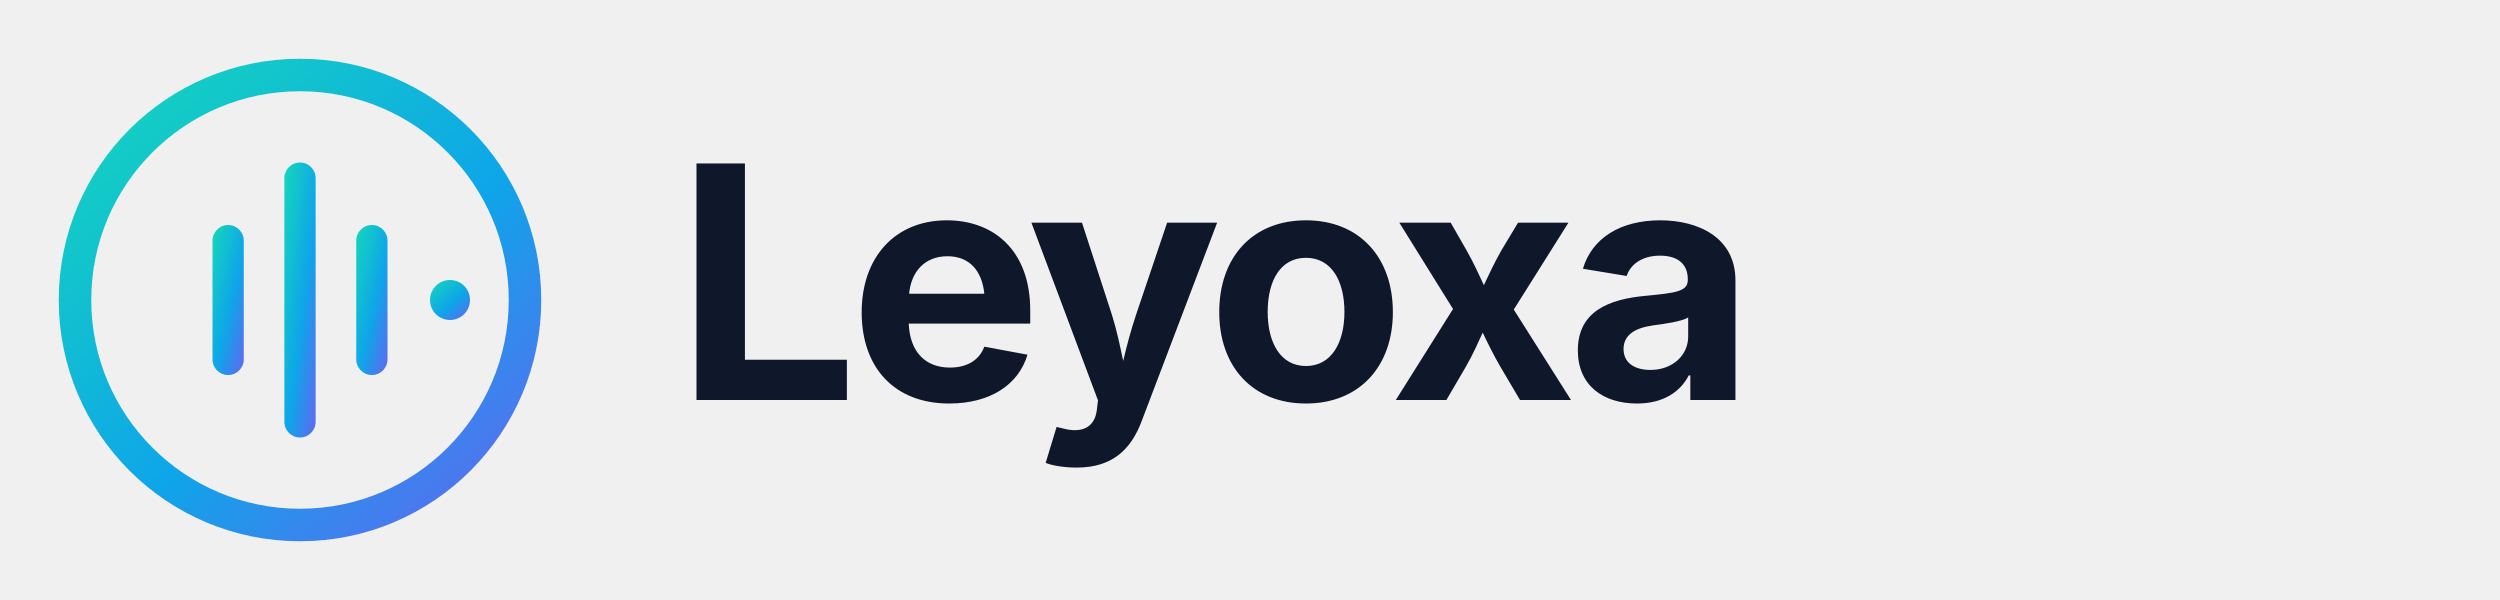
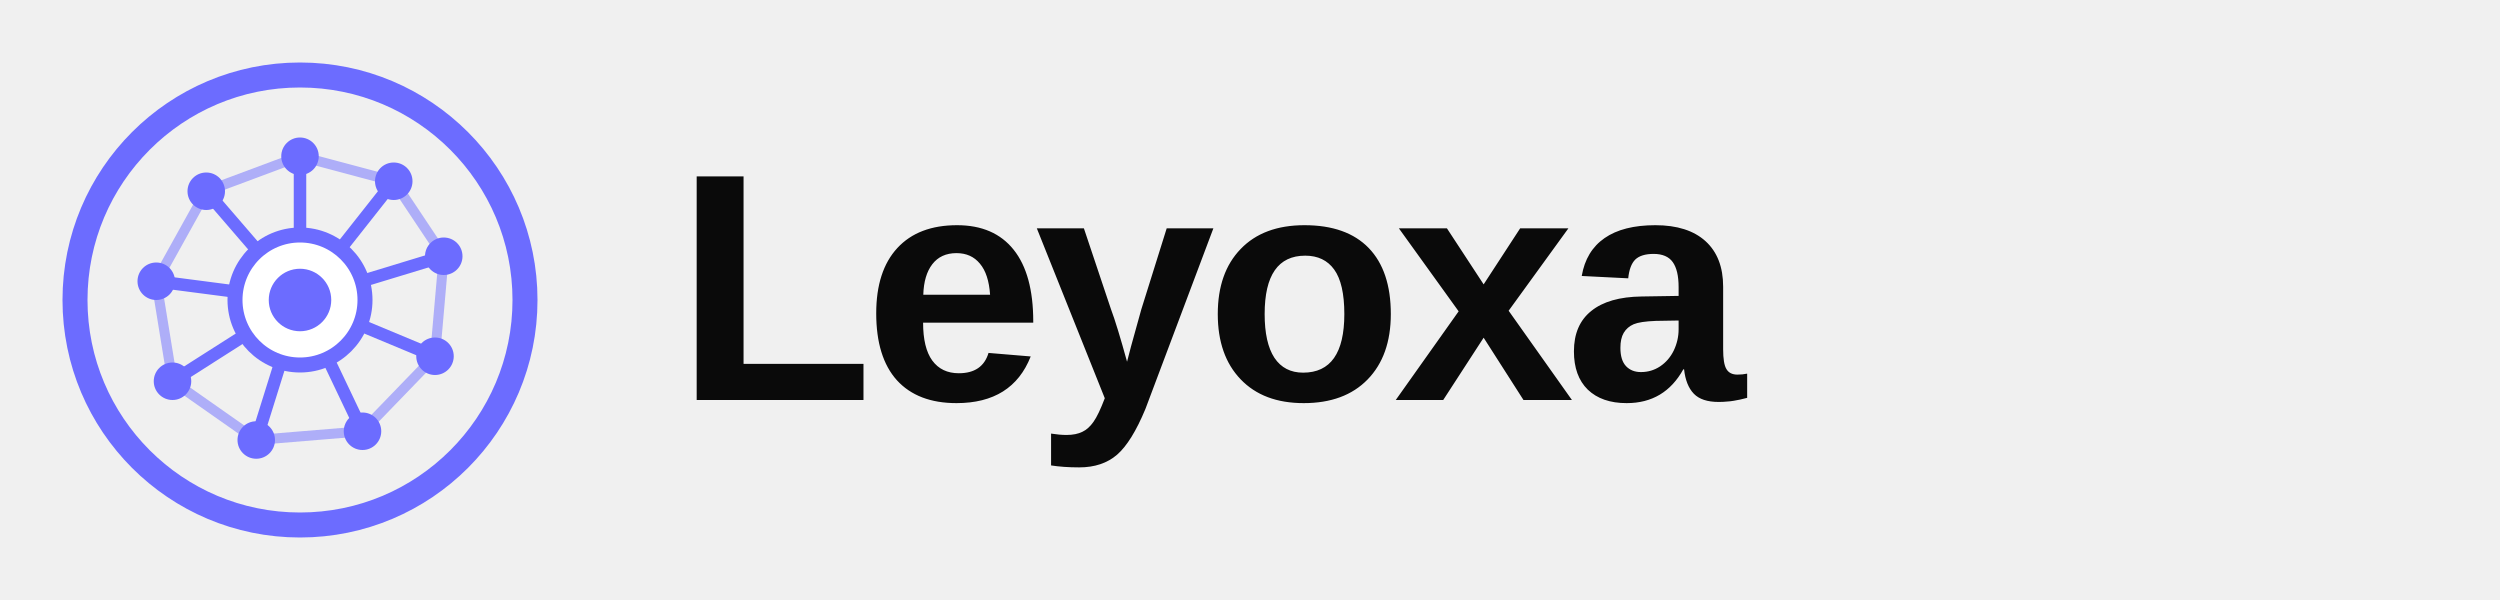
<svg xmlns="http://www.w3.org/2000/svg" width="200" height="48" viewBox="0 0 200 48" fill="none" role="img" aria-label="Leyoxa">
  <defs>
-     <linearGradient id="leyoxaNavGrad" x1="10%" y1="0%" x2="100%" y2="100%">
-       <stop offset="0%" stop-color="#14d3bf" />
-       <stop offset="55%" stop-color="#0ea5e9" />
-       <stop offset="100%" stop-color="#6366f1" />
+     <linearGradient id="navConnect" x1="4" y1="4" x2="40" y2="40">
+       <stop stop-color="#6C6CFF" />
+       <stop offset="1" stop-color="#A7C83D" />
    </linearGradient>
  </defs>
-   <g transform="translate(4,4)">
-     <circle cx="20" cy="20" r="18" stroke="url(#leyoxaNavGrad)" stroke-width="2.6" fill="none" />
-     <rect x="13" y="14" width="2.5" height="12" rx="1.25" fill="url(#leyoxaNavGrad)" />
-     <rect x="18.75" y="9" width="2.5" height="22" rx="1.25" fill="url(#leyoxaNavGrad)" />
-     <rect x="24.5" y="14" width="2.5" height="12" rx="1.25" fill="url(#leyoxaNavGrad)" />
-     <circle cx="32" cy="20" r="1.6" fill="url(#leyoxaNavGrad)" />
+   <g transform="translate(4 4)" stroke="url(#navConnect)" stroke-linecap="round" stroke-linejoin="round">
+     <circle cx="20" cy="20" r="18" stroke-width="2" />
+     <path d="M20 20L20 8.5M20 20L27.5 10.5M20 20L31.5 16.5M20 20L30.8 24.5M20 20L25 30.5M20 20L16.5 31.2M20 20L9.8 26.5M20 20L8.5 18.5M20 20L12.5 11.3" stroke-width="1" />
+     <path d="M20 8.5L27.5 10.5L31.5 16.5L30.8 24.5L25 30.5L16.5 31.2L9.8 26.5L8.5 18.5L12.5 11.3Z" stroke-width=".8" opacity=".5" />
+     <g fill="url(#navConnect)" stroke="none">
+       <circle cx="20" cy="8.5" r="1.5" />
+       <circle cx="27.5" cy="10.5" r="1.5" />
+       <circle cx="31.5" cy="16.5" r="1.5" />
+       <circle cx="30.8" cy="24.5" r="1.5" />
+       <circle cx="25" cy="30.5" r="1.5" />
+       <circle cx="16.5" cy="31.2" r="1.5" />
+       <circle cx="9.8" cy="26.5" r="1.5" />
+       <circle cx="8.5" cy="18.5" r="1.5" />
+       <circle cx="12.5" cy="11.3" r="1.5" />
+     </g>
+     <circle cx="20" cy="20" r="5.2" fill="#FFFFFF" stroke-width="1.2" />
+     <circle cx="20" cy="20" r="2.5" fill="url(#navConnect)" stroke="none" />
  </g>
-   <text x="54" y="32" font-family="Sora, Manrope, Inter, system-ui, -apple-system, sans-serif" font-size="26" font-weight="700" letter-spacing="-0.8" fill="#0F172A">Leyoxa</text>
+   <text x="54" y="32" font-family="Arial, Helvetica, sans-serif" font-size="26" font-weight="700" letter-spacing="-0.8" fill="#0A0A0A">Leyoxa</text>
</svg>
